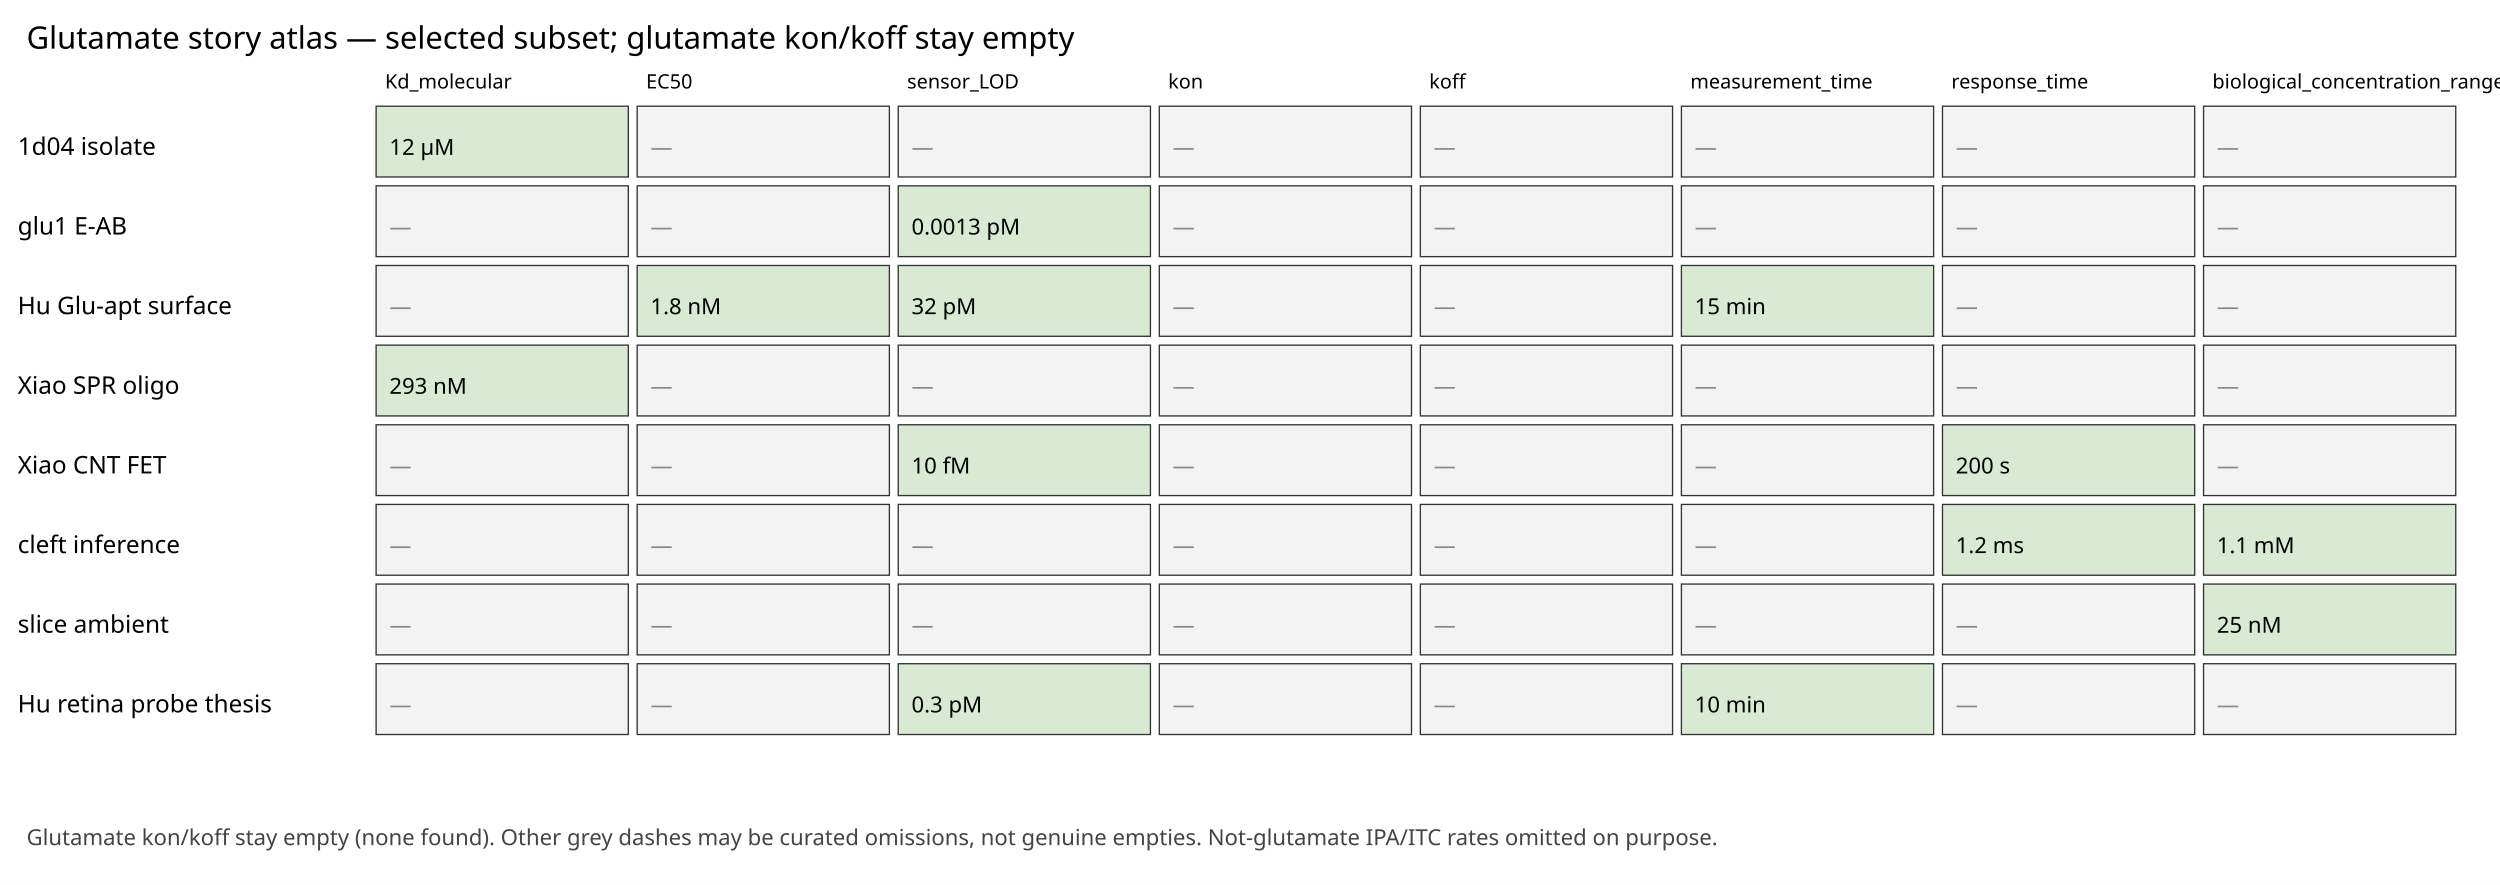
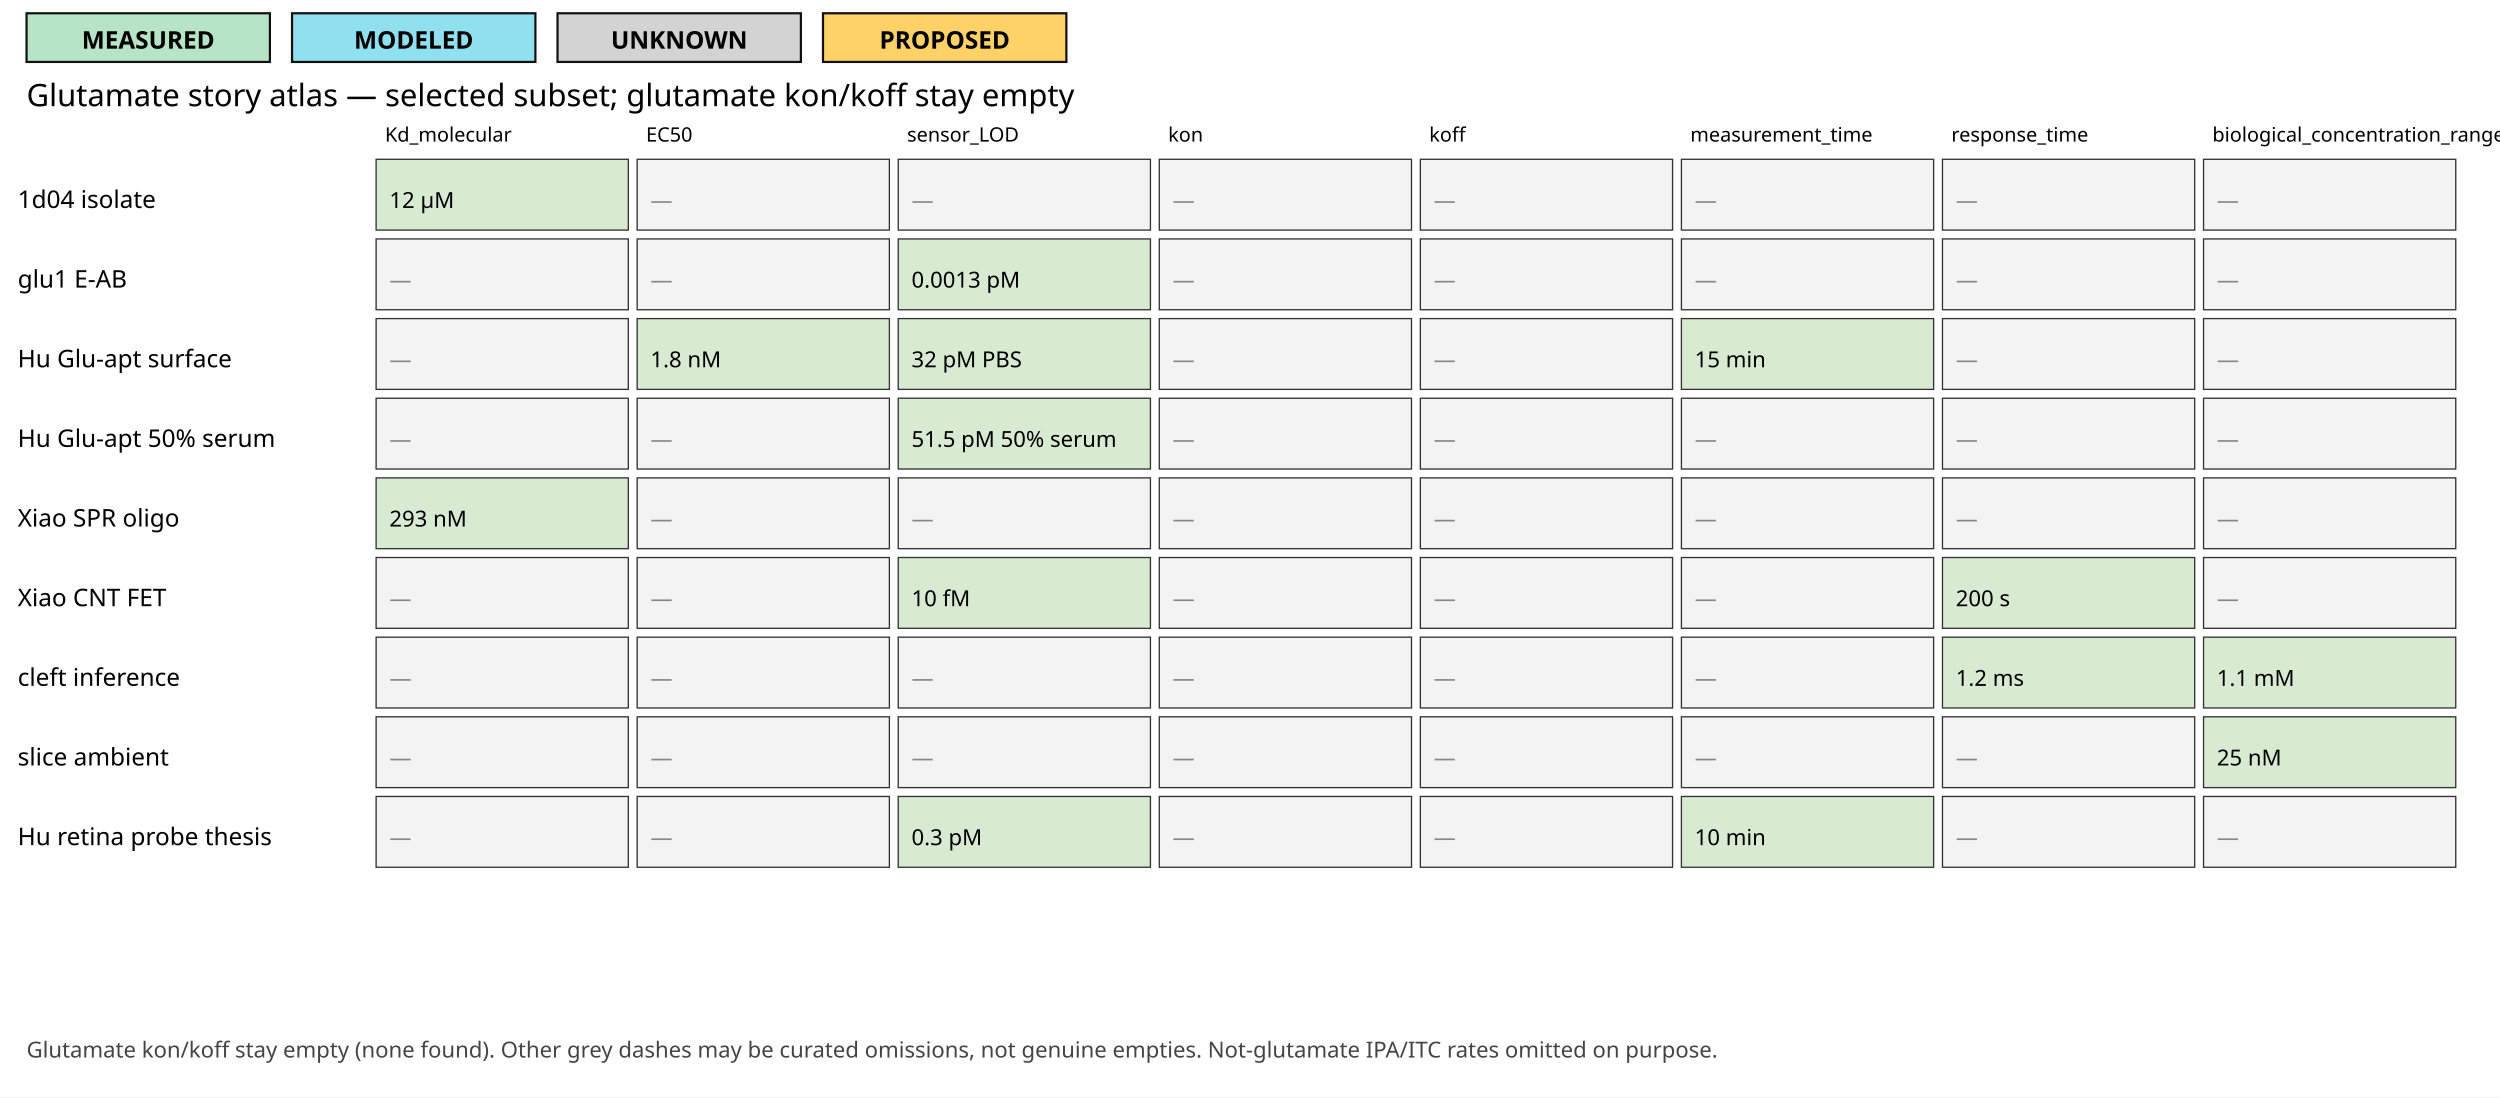
- <svg xmlns="http://www.w3.org/2000/svg" width="1130" height="400" viewBox="0 0 1130 400">
-   <rect x="0" y="0" width="1130" height="400" fill="#fff" />
-   <text x="12" y="22" font-size="14" font-family="sans-serif">Glutamate story atlas — selected subset; glutamate kon/koff stay empty</text>
-   <text x="174" y="40" font-size="9" font-family="sans-serif">Kd_molecular</text>
-   <text x="292" y="40" font-size="9" font-family="sans-serif">EC50</text>
-   <text x="410" y="40" font-size="9" font-family="sans-serif">sensor_LOD</text>
-   <text x="528" y="40" font-size="9" font-family="sans-serif">kon</text>
-   <text x="646" y="40" font-size="9" font-family="sans-serif">koff</text>
-   <text x="764" y="40" font-size="9" font-family="sans-serif">measurement_time</text>
-   <text x="882" y="40" font-size="9" font-family="sans-serif">response_time</text>
-   <text x="1000" y="40" font-size="9" font-family="sans-serif">biological_concentration_range</text>
-   <text x="8" y="70" font-size="11" font-family="sans-serif">1d04 isolate</text>
-   <rect x="170" y="48" width="114" height="32" fill="#d9ead3" stroke="#333" stroke-width="0.6" />
-   <text x="176" y="70" font-size="10" font-family="sans-serif">12 µM</text>
-   <rect x="288" y="48" width="114" height="32" fill="#f3f3f3" stroke="#333" stroke-width="0.6" />
-   <text x="294" y="70" font-size="10" font-family="sans-serif" fill="#888">—</text>
-   <rect x="406" y="48" width="114" height="32" fill="#f3f3f3" stroke="#333" stroke-width="0.6" />
-   <text x="412" y="70" font-size="10" font-family="sans-serif" fill="#888">—</text>
-   <rect x="524" y="48" width="114" height="32" fill="#f3f3f3" stroke="#333" stroke-width="0.6" />
-   <text x="530" y="70" font-size="10" font-family="sans-serif" fill="#888">—</text>
-   <rect x="642" y="48" width="114" height="32" fill="#f3f3f3" stroke="#333" stroke-width="0.6" />
-   <text x="648" y="70" font-size="10" font-family="sans-serif" fill="#888">—</text>
-   <rect x="760" y="48" width="114" height="32" fill="#f3f3f3" stroke="#333" stroke-width="0.6" />
-   <text x="766" y="70" font-size="10" font-family="sans-serif" fill="#888">—</text>
-   <rect x="878" y="48" width="114" height="32" fill="#f3f3f3" stroke="#333" stroke-width="0.6" />
-   <text x="884" y="70" font-size="10" font-family="sans-serif" fill="#888">—</text>
-   <rect x="996" y="48" width="114" height="32" fill="#f3f3f3" stroke="#333" stroke-width="0.6" />
-   <text x="1002" y="70" font-size="10" font-family="sans-serif" fill="#888">—</text>
-   <text x="8" y="106" font-size="11" font-family="sans-serif">glu1 E-AB</text>
-   <rect x="170" y="84" width="114" height="32" fill="#f3f3f3" stroke="#333" stroke-width="0.6" />
-   <text x="176" y="106" font-size="10" font-family="sans-serif" fill="#888">—</text>
-   <rect x="288" y="84" width="114" height="32" fill="#f3f3f3" stroke="#333" stroke-width="0.6" />
-   <text x="294" y="106" font-size="10" font-family="sans-serif" fill="#888">—</text>
-   <rect x="406" y="84" width="114" height="32" fill="#d9ead3" stroke="#333" stroke-width="0.6" />
-   <text x="412" y="106" font-size="10" font-family="sans-serif">0.0013 pM</text>
-   <rect x="524" y="84" width="114" height="32" fill="#f3f3f3" stroke="#333" stroke-width="0.6" />
-   <text x="530" y="106" font-size="10" font-family="sans-serif" fill="#888">—</text>
-   <rect x="642" y="84" width="114" height="32" fill="#f3f3f3" stroke="#333" stroke-width="0.6" />
-   <text x="648" y="106" font-size="10" font-family="sans-serif" fill="#888">—</text>
-   <rect x="760" y="84" width="114" height="32" fill="#f3f3f3" stroke="#333" stroke-width="0.6" />
-   <text x="766" y="106" font-size="10" font-family="sans-serif" fill="#888">—</text>
-   <rect x="878" y="84" width="114" height="32" fill="#f3f3f3" stroke="#333" stroke-width="0.6" />
-   <text x="884" y="106" font-size="10" font-family="sans-serif" fill="#888">—</text>
-   <rect x="996" y="84" width="114" height="32" fill="#f3f3f3" stroke="#333" stroke-width="0.6" />
-   <text x="1002" y="106" font-size="10" font-family="sans-serif" fill="#888">—</text>
-   <text x="8" y="142" font-size="11" font-family="sans-serif">Hu Glu-apt surface</text>
-   <rect x="170" y="120" width="114" height="32" fill="#f3f3f3" stroke="#333" stroke-width="0.6" />
-   <text x="176" y="142" font-size="10" font-family="sans-serif" fill="#888">—</text>
-   <rect x="288" y="120" width="114" height="32" fill="#d9ead3" stroke="#333" stroke-width="0.6" />
-   <text x="294" y="142" font-size="10" font-family="sans-serif">1.8 nM</text>
-   <rect x="406" y="120" width="114" height="32" fill="#d9ead3" stroke="#333" stroke-width="0.6" />
-   <text x="412" y="142" font-size="10" font-family="sans-serif">32 pM</text>
-   <rect x="524" y="120" width="114" height="32" fill="#f3f3f3" stroke="#333" stroke-width="0.6" />
-   <text x="530" y="142" font-size="10" font-family="sans-serif" fill="#888">—</text>
-   <rect x="642" y="120" width="114" height="32" fill="#f3f3f3" stroke="#333" stroke-width="0.6" />
-   <text x="648" y="142" font-size="10" font-family="sans-serif" fill="#888">—</text>
-   <rect x="760" y="120" width="114" height="32" fill="#d9ead3" stroke="#333" stroke-width="0.6" />
-   <text x="766" y="142" font-size="10" font-family="sans-serif">15 min</text>
-   <rect x="878" y="120" width="114" height="32" fill="#f3f3f3" stroke="#333" stroke-width="0.6" />
-   <text x="884" y="142" font-size="10" font-family="sans-serif" fill="#888">—</text>
-   <rect x="996" y="120" width="114" height="32" fill="#f3f3f3" stroke="#333" stroke-width="0.6" />
-   <text x="1002" y="142" font-size="10" font-family="sans-serif" fill="#888">—</text>
-   <text x="8" y="178" font-size="11" font-family="sans-serif">Xiao SPR oligo</text>
-   <rect x="170" y="156" width="114" height="32" fill="#d9ead3" stroke="#333" stroke-width="0.6" />
-   <text x="176" y="178" font-size="10" font-family="sans-serif">293 nM</text>
-   <rect x="288" y="156" width="114" height="32" fill="#f3f3f3" stroke="#333" stroke-width="0.6" />
-   <text x="294" y="178" font-size="10" font-family="sans-serif" fill="#888">—</text>
-   <rect x="406" y="156" width="114" height="32" fill="#f3f3f3" stroke="#333" stroke-width="0.6" />
-   <text x="412" y="178" font-size="10" font-family="sans-serif" fill="#888">—</text>
-   <rect x="524" y="156" width="114" height="32" fill="#f3f3f3" stroke="#333" stroke-width="0.6" />
-   <text x="530" y="178" font-size="10" font-family="sans-serif" fill="#888">—</text>
-   <rect x="642" y="156" width="114" height="32" fill="#f3f3f3" stroke="#333" stroke-width="0.6" />
-   <text x="648" y="178" font-size="10" font-family="sans-serif" fill="#888">—</text>
-   <rect x="760" y="156" width="114" height="32" fill="#f3f3f3" stroke="#333" stroke-width="0.6" />
-   <text x="766" y="178" font-size="10" font-family="sans-serif" fill="#888">—</text>
-   <rect x="878" y="156" width="114" height="32" fill="#f3f3f3" stroke="#333" stroke-width="0.6" />
-   <text x="884" y="178" font-size="10" font-family="sans-serif" fill="#888">—</text>
-   <rect x="996" y="156" width="114" height="32" fill="#f3f3f3" stroke="#333" stroke-width="0.6" />
-   <text x="1002" y="178" font-size="10" font-family="sans-serif" fill="#888">—</text>
-   <text x="8" y="214" font-size="11" font-family="sans-serif">Xiao CNT FET</text>
-   <rect x="170" y="192" width="114" height="32" fill="#f3f3f3" stroke="#333" stroke-width="0.6" />
-   <text x="176" y="214" font-size="10" font-family="sans-serif" fill="#888">—</text>
-   <rect x="288" y="192" width="114" height="32" fill="#f3f3f3" stroke="#333" stroke-width="0.6" />
-   <text x="294" y="214" font-size="10" font-family="sans-serif" fill="#888">—</text>
-   <rect x="406" y="192" width="114" height="32" fill="#d9ead3" stroke="#333" stroke-width="0.6" />
-   <text x="412" y="214" font-size="10" font-family="sans-serif">10 fM</text>
-   <rect x="524" y="192" width="114" height="32" fill="#f3f3f3" stroke="#333" stroke-width="0.6" />
-   <text x="530" y="214" font-size="10" font-family="sans-serif" fill="#888">—</text>
-   <rect x="642" y="192" width="114" height="32" fill="#f3f3f3" stroke="#333" stroke-width="0.6" />
-   <text x="648" y="214" font-size="10" font-family="sans-serif" fill="#888">—</text>
-   <rect x="760" y="192" width="114" height="32" fill="#f3f3f3" stroke="#333" stroke-width="0.6" />
-   <text x="766" y="214" font-size="10" font-family="sans-serif" fill="#888">—</text>
-   <rect x="878" y="192" width="114" height="32" fill="#d9ead3" stroke="#333" stroke-width="0.6" />
-   <text x="884" y="214" font-size="10" font-family="sans-serif">200 s</text>
-   <rect x="996" y="192" width="114" height="32" fill="#f3f3f3" stroke="#333" stroke-width="0.6" />
-   <text x="1002" y="214" font-size="10" font-family="sans-serif" fill="#888">—</text>
-   <text x="8" y="250" font-size="11" font-family="sans-serif">cleft inference</text>
-   <rect x="170" y="228" width="114" height="32" fill="#f3f3f3" stroke="#333" stroke-width="0.6" />
-   <text x="176" y="250" font-size="10" font-family="sans-serif" fill="#888">—</text>
-   <rect x="288" y="228" width="114" height="32" fill="#f3f3f3" stroke="#333" stroke-width="0.6" />
-   <text x="294" y="250" font-size="10" font-family="sans-serif" fill="#888">—</text>
-   <rect x="406" y="228" width="114" height="32" fill="#f3f3f3" stroke="#333" stroke-width="0.6" />
-   <text x="412" y="250" font-size="10" font-family="sans-serif" fill="#888">—</text>
-   <rect x="524" y="228" width="114" height="32" fill="#f3f3f3" stroke="#333" stroke-width="0.6" />
-   <text x="530" y="250" font-size="10" font-family="sans-serif" fill="#888">—</text>
-   <rect x="642" y="228" width="114" height="32" fill="#f3f3f3" stroke="#333" stroke-width="0.6" />
-   <text x="648" y="250" font-size="10" font-family="sans-serif" fill="#888">—</text>
-   <rect x="760" y="228" width="114" height="32" fill="#f3f3f3" stroke="#333" stroke-width="0.6" />
-   <text x="766" y="250" font-size="10" font-family="sans-serif" fill="#888">—</text>
-   <rect x="878" y="228" width="114" height="32" fill="#d9ead3" stroke="#333" stroke-width="0.6" />
-   <text x="884" y="250" font-size="10" font-family="sans-serif">1.2 ms</text>
-   <rect x="996" y="228" width="114" height="32" fill="#d9ead3" stroke="#333" stroke-width="0.6" />
-   <text x="1002" y="250" font-size="10" font-family="sans-serif">1.1 mM</text>
-   <text x="8" y="286" font-size="11" font-family="sans-serif">slice ambient</text>
-   <rect x="170" y="264" width="114" height="32" fill="#f3f3f3" stroke="#333" stroke-width="0.6" />
-   <text x="176" y="286" font-size="10" font-family="sans-serif" fill="#888">—</text>
-   <rect x="288" y="264" width="114" height="32" fill="#f3f3f3" stroke="#333" stroke-width="0.6" />
-   <text x="294" y="286" font-size="10" font-family="sans-serif" fill="#888">—</text>
-   <rect x="406" y="264" width="114" height="32" fill="#f3f3f3" stroke="#333" stroke-width="0.6" />
-   <text x="412" y="286" font-size="10" font-family="sans-serif" fill="#888">—</text>
-   <rect x="524" y="264" width="114" height="32" fill="#f3f3f3" stroke="#333" stroke-width="0.6" />
-   <text x="530" y="286" font-size="10" font-family="sans-serif" fill="#888">—</text>
-   <rect x="642" y="264" width="114" height="32" fill="#f3f3f3" stroke="#333" stroke-width="0.6" />
-   <text x="648" y="286" font-size="10" font-family="sans-serif" fill="#888">—</text>
-   <rect x="760" y="264" width="114" height="32" fill="#f3f3f3" stroke="#333" stroke-width="0.6" />
-   <text x="766" y="286" font-size="10" font-family="sans-serif" fill="#888">—</text>
-   <rect x="878" y="264" width="114" height="32" fill="#f3f3f3" stroke="#333" stroke-width="0.6" />
-   <text x="884" y="286" font-size="10" font-family="sans-serif" fill="#888">—</text>
-   <rect x="996" y="264" width="114" height="32" fill="#d9ead3" stroke="#333" stroke-width="0.6" />
-   <text x="1002" y="286" font-size="10" font-family="sans-serif">25 nM</text>
-   <text x="8" y="322" font-size="11" font-family="sans-serif">Hu retina probe thesis</text>
-   <rect x="170" y="300" width="114" height="32" fill="#f3f3f3" stroke="#333" stroke-width="0.6" />
-   <text x="176" y="322" font-size="10" font-family="sans-serif" fill="#888">—</text>
-   <rect x="288" y="300" width="114" height="32" fill="#f3f3f3" stroke="#333" stroke-width="0.6" />
-   <text x="294" y="322" font-size="10" font-family="sans-serif" fill="#888">—</text>
-   <rect x="406" y="300" width="114" height="32" fill="#d9ead3" stroke="#333" stroke-width="0.6" />
-   <text x="412" y="322" font-size="10" font-family="sans-serif">0.3 pM</text>
-   <rect x="524" y="300" width="114" height="32" fill="#f3f3f3" stroke="#333" stroke-width="0.6" />
-   <text x="530" y="322" font-size="10" font-family="sans-serif" fill="#888">—</text>
-   <rect x="642" y="300" width="114" height="32" fill="#f3f3f3" stroke="#333" stroke-width="0.6" />
-   <text x="648" y="322" font-size="10" font-family="sans-serif" fill="#888">—</text>
-   <rect x="760" y="300" width="114" height="32" fill="#d9ead3" stroke="#333" stroke-width="0.6" />
-   <text x="766" y="322" font-size="10" font-family="sans-serif">10 min</text>
-   <rect x="878" y="300" width="114" height="32" fill="#f3f3f3" stroke="#333" stroke-width="0.6" />
-   <text x="884" y="322" font-size="10" font-family="sans-serif" fill="#888">—</text>
-   <rect x="996" y="300" width="114" height="32" fill="#f3f3f3" stroke="#333" stroke-width="0.6" />
-   <text x="1002" y="322" font-size="10" font-family="sans-serif" fill="#888">—</text>
-   <text x="12" y="382" font-size="10" font-family="sans-serif" fill="#444">Glutamate kon/koff stay empty (none found). Other grey dashes may be curated omissions, not genuine empties. Not-glutamate IPA/ITC rates omitted on purpose.</text>
+ <svg xmlns="http://www.w3.org/2000/svg" width="1130" height="496" viewBox="0 0 1130 496">
+   <rect x="0" y="0" width="1130" height="496" fill="#fff" />
+   <rect x="12" y="6" width="110" height="22" fill="#b7e4c7" stroke="#111" stroke-width="1" />
+   <text x="67" y="22" font-size="11" font-family="sans-serif" font-weight="bold" text-anchor="middle">MEASURED</text>
+   <rect x="132" y="6" width="110" height="22" fill="#90e0ef" stroke="#111" stroke-width="1" />
+   <text x="187" y="22" font-size="11" font-family="sans-serif" font-weight="bold" text-anchor="middle">MODELED</text>
+   <rect x="252" y="6" width="110" height="22" fill="#d3d3d3" stroke="#111" stroke-width="1" />
+   <text x="307" y="22" font-size="11" font-family="sans-serif" font-weight="bold" text-anchor="middle">UNKNOWN</text>
+   <rect x="372" y="6" width="110" height="22" fill="#ffd166" stroke="#111" stroke-width="1" />
+   <text x="427" y="22" font-size="11" font-family="sans-serif" font-weight="bold" text-anchor="middle">PROPOSED</text>
+   <text x="12" y="48" font-size="14" font-family="sans-serif">Glutamate story atlas — selected subset; glutamate kon/koff stay empty</text>
+   <text x="174" y="64" font-size="9" font-family="sans-serif">Kd_molecular</text>
+   <text x="292" y="64" font-size="9" font-family="sans-serif">EC50</text>
+   <text x="410" y="64" font-size="9" font-family="sans-serif">sensor_LOD</text>
+   <text x="528" y="64" font-size="9" font-family="sans-serif">kon</text>
+   <text x="646" y="64" font-size="9" font-family="sans-serif">koff</text>
+   <text x="764" y="64" font-size="9" font-family="sans-serif">measurement_time</text>
+   <text x="882" y="64" font-size="9" font-family="sans-serif">response_time</text>
+   <text x="1000" y="64" font-size="9" font-family="sans-serif">biological_concentration_range</text>
+   <text x="8" y="94" font-size="11" font-family="sans-serif">1d04 isolate</text>
+   <rect x="170" y="72" width="114" height="32" fill="#d9ead3" stroke="#333" stroke-width="0.6" />
+   <text x="176" y="94" font-size="10" font-family="sans-serif">12 µM</text>
+   <rect x="288" y="72" width="114" height="32" fill="#f3f3f3" stroke="#333" stroke-width="0.6" />
+   <text x="294" y="94" font-size="10" font-family="sans-serif" fill="#888">—</text>
+   <rect x="406" y="72" width="114" height="32" fill="#f3f3f3" stroke="#333" stroke-width="0.6" />
+   <text x="412" y="94" font-size="10" font-family="sans-serif" fill="#888">—</text>
+   <rect x="524" y="72" width="114" height="32" fill="#f3f3f3" stroke="#333" stroke-width="0.6" />
+   <text x="530" y="94" font-size="10" font-family="sans-serif" fill="#888">—</text>
+   <rect x="642" y="72" width="114" height="32" fill="#f3f3f3" stroke="#333" stroke-width="0.6" />
+   <text x="648" y="94" font-size="10" font-family="sans-serif" fill="#888">—</text>
+   <rect x="760" y="72" width="114" height="32" fill="#f3f3f3" stroke="#333" stroke-width="0.6" />
+   <text x="766" y="94" font-size="10" font-family="sans-serif" fill="#888">—</text>
+   <rect x="878" y="72" width="114" height="32" fill="#f3f3f3" stroke="#333" stroke-width="0.6" />
+   <text x="884" y="94" font-size="10" font-family="sans-serif" fill="#888">—</text>
+   <rect x="996" y="72" width="114" height="32" fill="#f3f3f3" stroke="#333" stroke-width="0.6" />
+   <text x="1002" y="94" font-size="10" font-family="sans-serif" fill="#888">—</text>
+   <text x="8" y="130" font-size="11" font-family="sans-serif">glu1 E-AB</text>
+   <rect x="170" y="108" width="114" height="32" fill="#f3f3f3" stroke="#333" stroke-width="0.6" />
+   <text x="176" y="130" font-size="10" font-family="sans-serif" fill="#888">—</text>
+   <rect x="288" y="108" width="114" height="32" fill="#f3f3f3" stroke="#333" stroke-width="0.6" />
+   <text x="294" y="130" font-size="10" font-family="sans-serif" fill="#888">—</text>
+   <rect x="406" y="108" width="114" height="32" fill="#d9ead3" stroke="#333" stroke-width="0.6" />
+   <text x="412" y="130" font-size="10" font-family="sans-serif">0.0013 pM</text>
+   <rect x="524" y="108" width="114" height="32" fill="#f3f3f3" stroke="#333" stroke-width="0.6" />
+   <text x="530" y="130" font-size="10" font-family="sans-serif" fill="#888">—</text>
+   <rect x="642" y="108" width="114" height="32" fill="#f3f3f3" stroke="#333" stroke-width="0.6" />
+   <text x="648" y="130" font-size="10" font-family="sans-serif" fill="#888">—</text>
+   <rect x="760" y="108" width="114" height="32" fill="#f3f3f3" stroke="#333" stroke-width="0.6" />
+   <text x="766" y="130" font-size="10" font-family="sans-serif" fill="#888">—</text>
+   <rect x="878" y="108" width="114" height="32" fill="#f3f3f3" stroke="#333" stroke-width="0.6" />
+   <text x="884" y="130" font-size="10" font-family="sans-serif" fill="#888">—</text>
+   <rect x="996" y="108" width="114" height="32" fill="#f3f3f3" stroke="#333" stroke-width="0.6" />
+   <text x="1002" y="130" font-size="10" font-family="sans-serif" fill="#888">—</text>
+   <text x="8" y="166" font-size="11" font-family="sans-serif">Hu Glu-apt surface</text>
+   <rect x="170" y="144" width="114" height="32" fill="#f3f3f3" stroke="#333" stroke-width="0.6" />
+   <text x="176" y="166" font-size="10" font-family="sans-serif" fill="#888">—</text>
+   <rect x="288" y="144" width="114" height="32" fill="#d9ead3" stroke="#333" stroke-width="0.6" />
+   <text x="294" y="166" font-size="10" font-family="sans-serif">1.8 nM</text>
+   <rect x="406" y="144" width="114" height="32" fill="#d9ead3" stroke="#333" stroke-width="0.6" />
+   <text x="412" y="166" font-size="10" font-family="sans-serif">32 pM PBS</text>
+   <rect x="524" y="144" width="114" height="32" fill="#f3f3f3" stroke="#333" stroke-width="0.6" />
+   <text x="530" y="166" font-size="10" font-family="sans-serif" fill="#888">—</text>
+   <rect x="642" y="144" width="114" height="32" fill="#f3f3f3" stroke="#333" stroke-width="0.6" />
+   <text x="648" y="166" font-size="10" font-family="sans-serif" fill="#888">—</text>
+   <rect x="760" y="144" width="114" height="32" fill="#d9ead3" stroke="#333" stroke-width="0.6" />
+   <text x="766" y="166" font-size="10" font-family="sans-serif">15 min</text>
+   <rect x="878" y="144" width="114" height="32" fill="#f3f3f3" stroke="#333" stroke-width="0.6" />
+   <text x="884" y="166" font-size="10" font-family="sans-serif" fill="#888">—</text>
+   <rect x="996" y="144" width="114" height="32" fill="#f3f3f3" stroke="#333" stroke-width="0.6" />
+   <text x="1002" y="166" font-size="10" font-family="sans-serif" fill="#888">—</text>
+   <text x="8" y="202" font-size="11" font-family="sans-serif">Hu Glu-apt 50% serum</text>
+   <rect x="170" y="180" width="114" height="32" fill="#f3f3f3" stroke="#333" stroke-width="0.6" />
+   <text x="176" y="202" font-size="10" font-family="sans-serif" fill="#888">—</text>
+   <rect x="288" y="180" width="114" height="32" fill="#f3f3f3" stroke="#333" stroke-width="0.6" />
+   <text x="294" y="202" font-size="10" font-family="sans-serif" fill="#888">—</text>
+   <rect x="406" y="180" width="114" height="32" fill="#d9ead3" stroke="#333" stroke-width="0.6" />
+   <text x="412" y="202" font-size="10" font-family="sans-serif">51.5 pM 50% serum</text>
+   <rect x="524" y="180" width="114" height="32" fill="#f3f3f3" stroke="#333" stroke-width="0.6" />
+   <text x="530" y="202" font-size="10" font-family="sans-serif" fill="#888">—</text>
+   <rect x="642" y="180" width="114" height="32" fill="#f3f3f3" stroke="#333" stroke-width="0.6" />
+   <text x="648" y="202" font-size="10" font-family="sans-serif" fill="#888">—</text>
+   <rect x="760" y="180" width="114" height="32" fill="#f3f3f3" stroke="#333" stroke-width="0.6" />
+   <text x="766" y="202" font-size="10" font-family="sans-serif" fill="#888">—</text>
+   <rect x="878" y="180" width="114" height="32" fill="#f3f3f3" stroke="#333" stroke-width="0.6" />
+   <text x="884" y="202" font-size="10" font-family="sans-serif" fill="#888">—</text>
+   <rect x="996" y="180" width="114" height="32" fill="#f3f3f3" stroke="#333" stroke-width="0.6" />
+   <text x="1002" y="202" font-size="10" font-family="sans-serif" fill="#888">—</text>
+   <text x="8" y="238" font-size="11" font-family="sans-serif">Xiao SPR oligo</text>
+   <rect x="170" y="216" width="114" height="32" fill="#d9ead3" stroke="#333" stroke-width="0.6" />
+   <text x="176" y="238" font-size="10" font-family="sans-serif">293 nM</text>
+   <rect x="288" y="216" width="114" height="32" fill="#f3f3f3" stroke="#333" stroke-width="0.6" />
+   <text x="294" y="238" font-size="10" font-family="sans-serif" fill="#888">—</text>
+   <rect x="406" y="216" width="114" height="32" fill="#f3f3f3" stroke="#333" stroke-width="0.6" />
+   <text x="412" y="238" font-size="10" font-family="sans-serif" fill="#888">—</text>
+   <rect x="524" y="216" width="114" height="32" fill="#f3f3f3" stroke="#333" stroke-width="0.6" />
+   <text x="530" y="238" font-size="10" font-family="sans-serif" fill="#888">—</text>
+   <rect x="642" y="216" width="114" height="32" fill="#f3f3f3" stroke="#333" stroke-width="0.6" />
+   <text x="648" y="238" font-size="10" font-family="sans-serif" fill="#888">—</text>
+   <rect x="760" y="216" width="114" height="32" fill="#f3f3f3" stroke="#333" stroke-width="0.6" />
+   <text x="766" y="238" font-size="10" font-family="sans-serif" fill="#888">—</text>
+   <rect x="878" y="216" width="114" height="32" fill="#f3f3f3" stroke="#333" stroke-width="0.6" />
+   <text x="884" y="238" font-size="10" font-family="sans-serif" fill="#888">—</text>
+   <rect x="996" y="216" width="114" height="32" fill="#f3f3f3" stroke="#333" stroke-width="0.6" />
+   <text x="1002" y="238" font-size="10" font-family="sans-serif" fill="#888">—</text>
+   <text x="8" y="274" font-size="11" font-family="sans-serif">Xiao CNT FET</text>
+   <rect x="170" y="252" width="114" height="32" fill="#f3f3f3" stroke="#333" stroke-width="0.6" />
+   <text x="176" y="274" font-size="10" font-family="sans-serif" fill="#888">—</text>
+   <rect x="288" y="252" width="114" height="32" fill="#f3f3f3" stroke="#333" stroke-width="0.6" />
+   <text x="294" y="274" font-size="10" font-family="sans-serif" fill="#888">—</text>
+   <rect x="406" y="252" width="114" height="32" fill="#d9ead3" stroke="#333" stroke-width="0.6" />
+   <text x="412" y="274" font-size="10" font-family="sans-serif">10 fM</text>
+   <rect x="524" y="252" width="114" height="32" fill="#f3f3f3" stroke="#333" stroke-width="0.6" />
+   <text x="530" y="274" font-size="10" font-family="sans-serif" fill="#888">—</text>
+   <rect x="642" y="252" width="114" height="32" fill="#f3f3f3" stroke="#333" stroke-width="0.6" />
+   <text x="648" y="274" font-size="10" font-family="sans-serif" fill="#888">—</text>
+   <rect x="760" y="252" width="114" height="32" fill="#f3f3f3" stroke="#333" stroke-width="0.6" />
+   <text x="766" y="274" font-size="10" font-family="sans-serif" fill="#888">—</text>
+   <rect x="878" y="252" width="114" height="32" fill="#d9ead3" stroke="#333" stroke-width="0.6" />
+   <text x="884" y="274" font-size="10" font-family="sans-serif">200 s</text>
+   <rect x="996" y="252" width="114" height="32" fill="#f3f3f3" stroke="#333" stroke-width="0.6" />
+   <text x="1002" y="274" font-size="10" font-family="sans-serif" fill="#888">—</text>
+   <text x="8" y="310" font-size="11" font-family="sans-serif">cleft inference</text>
+   <rect x="170" y="288" width="114" height="32" fill="#f3f3f3" stroke="#333" stroke-width="0.6" />
+   <text x="176" y="310" font-size="10" font-family="sans-serif" fill="#888">—</text>
+   <rect x="288" y="288" width="114" height="32" fill="#f3f3f3" stroke="#333" stroke-width="0.6" />
+   <text x="294" y="310" font-size="10" font-family="sans-serif" fill="#888">—</text>
+   <rect x="406" y="288" width="114" height="32" fill="#f3f3f3" stroke="#333" stroke-width="0.6" />
+   <text x="412" y="310" font-size="10" font-family="sans-serif" fill="#888">—</text>
+   <rect x="524" y="288" width="114" height="32" fill="#f3f3f3" stroke="#333" stroke-width="0.6" />
+   <text x="530" y="310" font-size="10" font-family="sans-serif" fill="#888">—</text>
+   <rect x="642" y="288" width="114" height="32" fill="#f3f3f3" stroke="#333" stroke-width="0.6" />
+   <text x="648" y="310" font-size="10" font-family="sans-serif" fill="#888">—</text>
+   <rect x="760" y="288" width="114" height="32" fill="#f3f3f3" stroke="#333" stroke-width="0.6" />
+   <text x="766" y="310" font-size="10" font-family="sans-serif" fill="#888">—</text>
+   <rect x="878" y="288" width="114" height="32" fill="#d9ead3" stroke="#333" stroke-width="0.6" />
+   <text x="884" y="310" font-size="10" font-family="sans-serif">1.2 ms</text>
+   <rect x="996" y="288" width="114" height="32" fill="#d9ead3" stroke="#333" stroke-width="0.6" />
+   <text x="1002" y="310" font-size="10" font-family="sans-serif">1.1 mM</text>
+   <text x="8" y="346" font-size="11" font-family="sans-serif">slice ambient</text>
+   <rect x="170" y="324" width="114" height="32" fill="#f3f3f3" stroke="#333" stroke-width="0.6" />
+   <text x="176" y="346" font-size="10" font-family="sans-serif" fill="#888">—</text>
+   <rect x="288" y="324" width="114" height="32" fill="#f3f3f3" stroke="#333" stroke-width="0.6" />
+   <text x="294" y="346" font-size="10" font-family="sans-serif" fill="#888">—</text>
+   <rect x="406" y="324" width="114" height="32" fill="#f3f3f3" stroke="#333" stroke-width="0.6" />
+   <text x="412" y="346" font-size="10" font-family="sans-serif" fill="#888">—</text>
+   <rect x="524" y="324" width="114" height="32" fill="#f3f3f3" stroke="#333" stroke-width="0.6" />
+   <text x="530" y="346" font-size="10" font-family="sans-serif" fill="#888">—</text>
+   <rect x="642" y="324" width="114" height="32" fill="#f3f3f3" stroke="#333" stroke-width="0.6" />
+   <text x="648" y="346" font-size="10" font-family="sans-serif" fill="#888">—</text>
+   <rect x="760" y="324" width="114" height="32" fill="#f3f3f3" stroke="#333" stroke-width="0.6" />
+   <text x="766" y="346" font-size="10" font-family="sans-serif" fill="#888">—</text>
+   <rect x="878" y="324" width="114" height="32" fill="#f3f3f3" stroke="#333" stroke-width="0.6" />
+   <text x="884" y="346" font-size="10" font-family="sans-serif" fill="#888">—</text>
+   <rect x="996" y="324" width="114" height="32" fill="#d9ead3" stroke="#333" stroke-width="0.6" />
+   <text x="1002" y="346" font-size="10" font-family="sans-serif">25 nM</text>
+   <text x="8" y="382" font-size="11" font-family="sans-serif">Hu retina probe thesis</text>
+   <rect x="170" y="360" width="114" height="32" fill="#f3f3f3" stroke="#333" stroke-width="0.6" />
+   <text x="176" y="382" font-size="10" font-family="sans-serif" fill="#888">—</text>
+   <rect x="288" y="360" width="114" height="32" fill="#f3f3f3" stroke="#333" stroke-width="0.6" />
+   <text x="294" y="382" font-size="10" font-family="sans-serif" fill="#888">—</text>
+   <rect x="406" y="360" width="114" height="32" fill="#d9ead3" stroke="#333" stroke-width="0.6" />
+   <text x="412" y="382" font-size="10" font-family="sans-serif">0.3 pM</text>
+   <rect x="524" y="360" width="114" height="32" fill="#f3f3f3" stroke="#333" stroke-width="0.6" />
+   <text x="530" y="382" font-size="10" font-family="sans-serif" fill="#888">—</text>
+   <rect x="642" y="360" width="114" height="32" fill="#f3f3f3" stroke="#333" stroke-width="0.6" />
+   <text x="648" y="382" font-size="10" font-family="sans-serif" fill="#888">—</text>
+   <rect x="760" y="360" width="114" height="32" fill="#d9ead3" stroke="#333" stroke-width="0.6" />
+   <text x="766" y="382" font-size="10" font-family="sans-serif">10 min</text>
+   <rect x="878" y="360" width="114" height="32" fill="#f3f3f3" stroke="#333" stroke-width="0.6" />
+   <text x="884" y="382" font-size="10" font-family="sans-serif" fill="#888">—</text>
+   <rect x="996" y="360" width="114" height="32" fill="#f3f3f3" stroke="#333" stroke-width="0.6" />
+   <text x="1002" y="382" font-size="10" font-family="sans-serif" fill="#888">—</text>
+   <text x="12" y="478" font-size="10" font-family="sans-serif" fill="#444">Glutamate kon/koff stay empty (none found). Other grey dashes may be curated omissions, not genuine empties. Not-glutamate IPA/ITC rates omitted on purpose.</text>
</svg>
